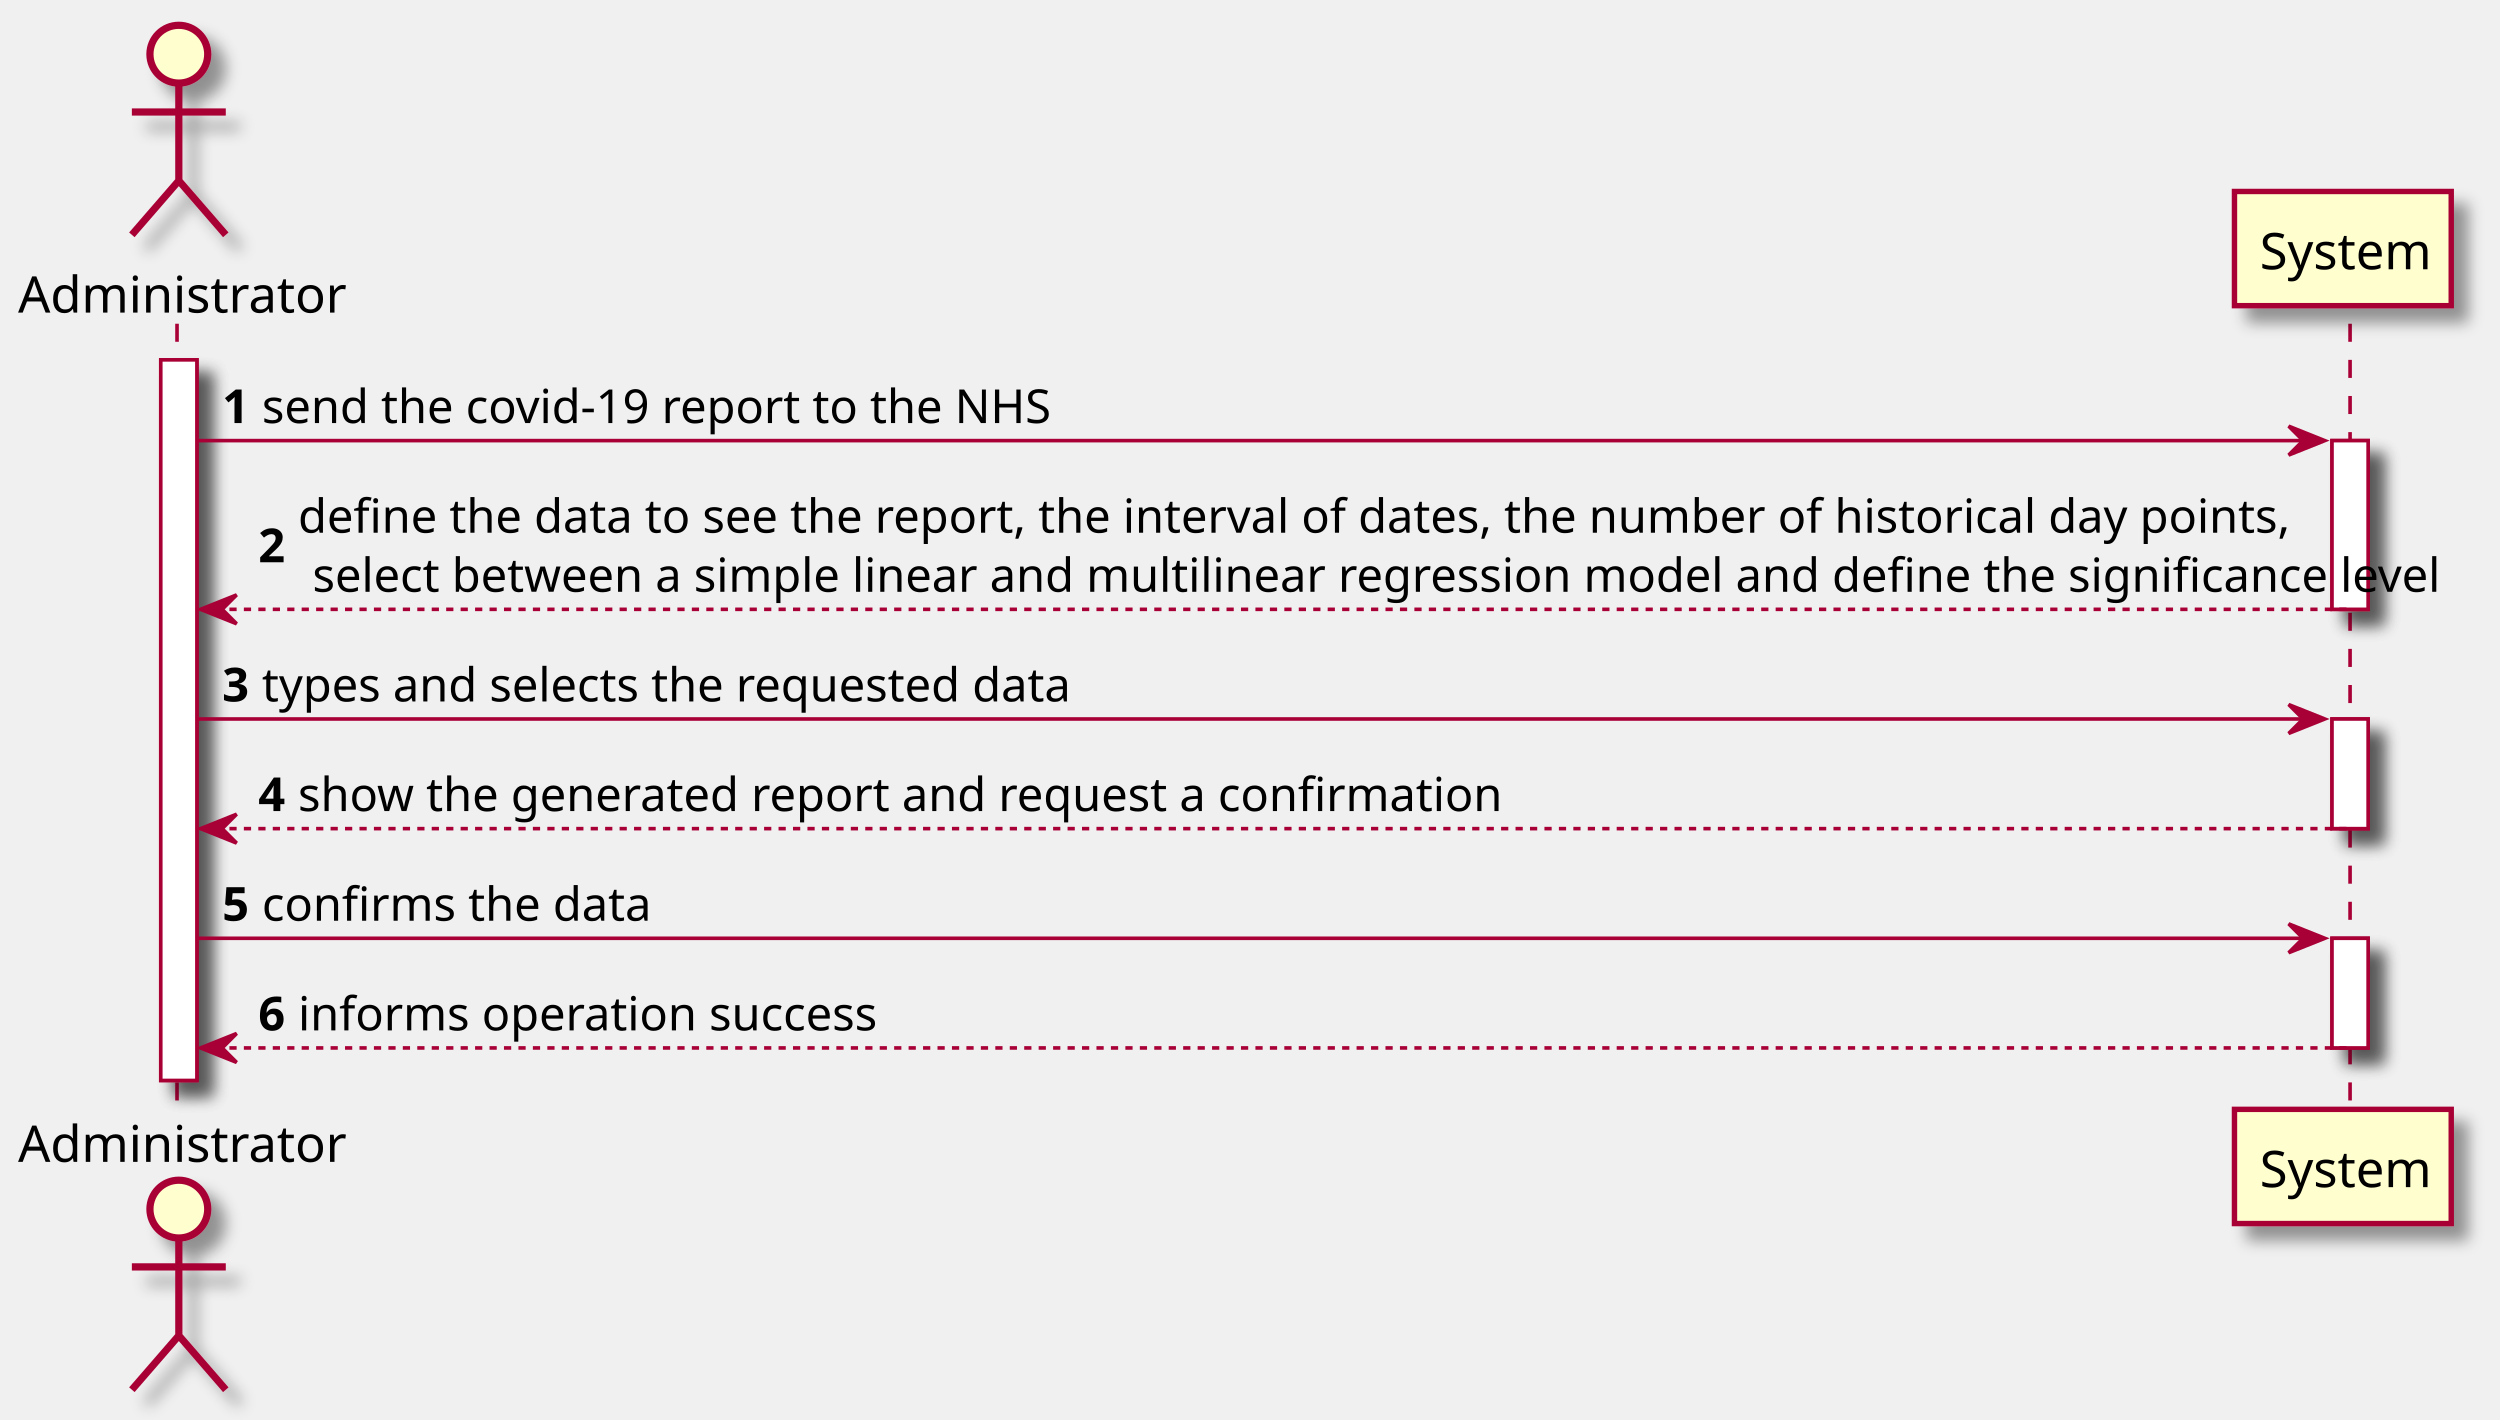
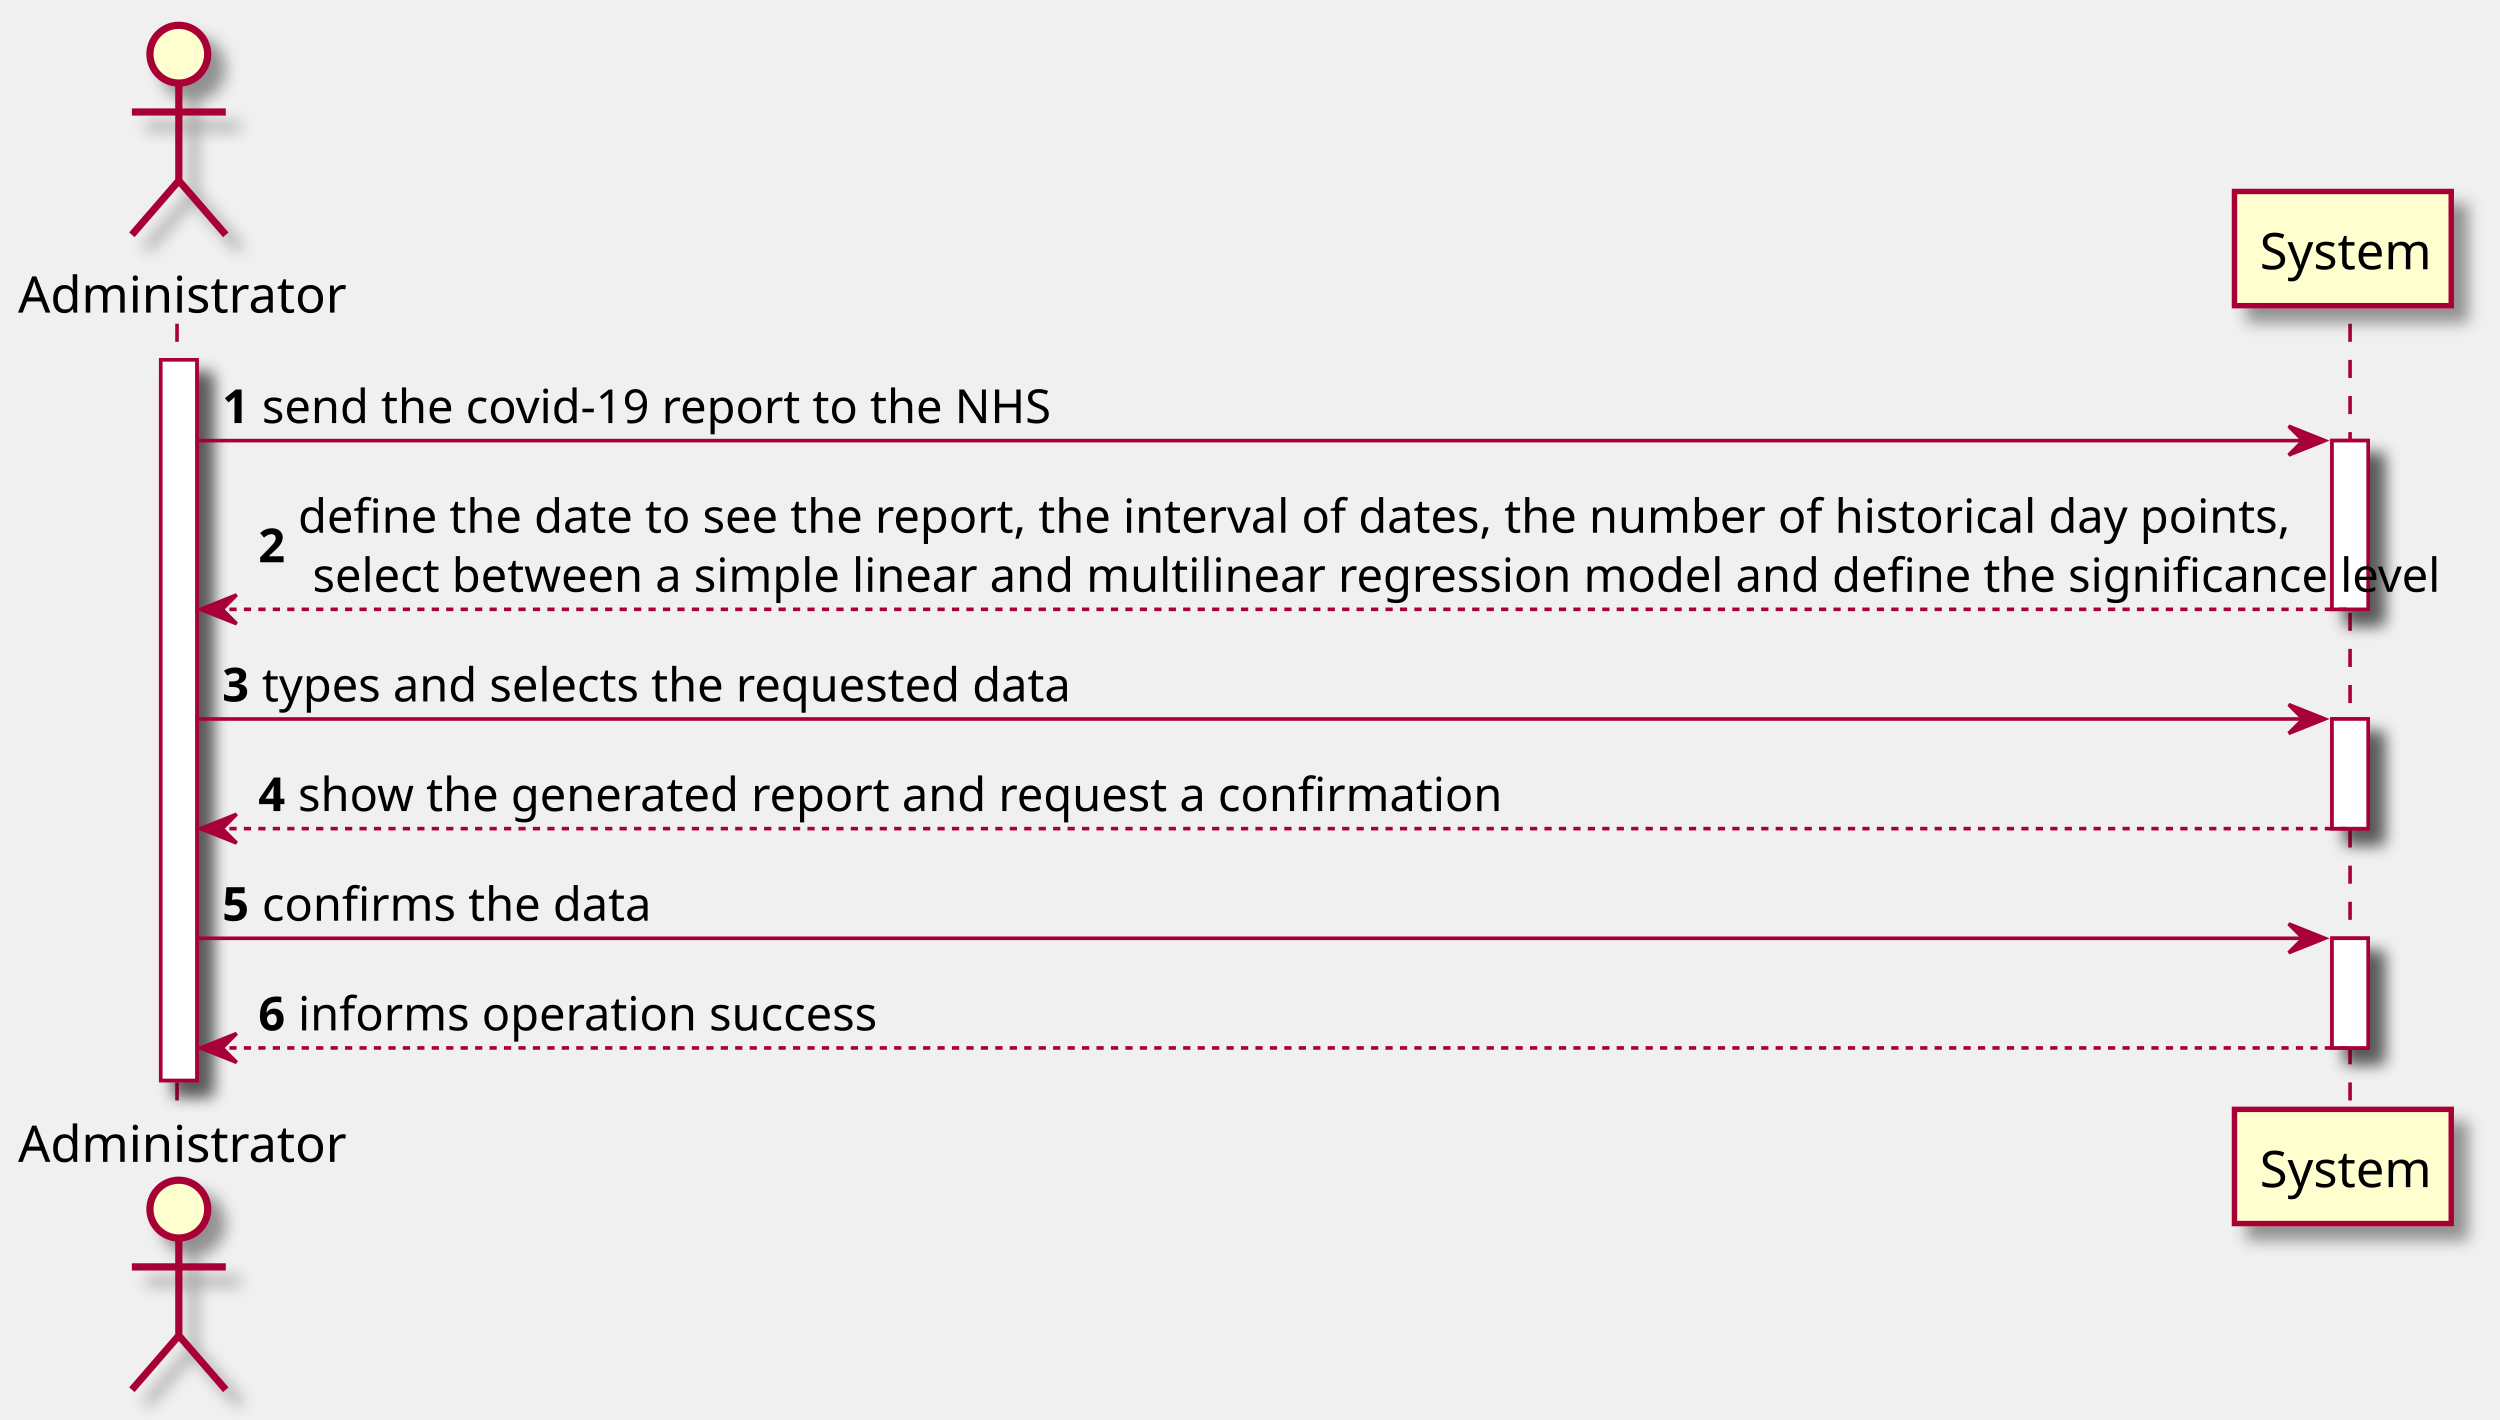
<svg xmlns="http://www.w3.org/2000/svg" contentScriptType="application/ecmascript" contentStyleType="text/css" height="393px" preserveAspectRatio="none" style="width:692px;height:393px;" version="1.1" viewBox="0 0 692 393" width="692px" zoomAndPan="magnify">
  <defs>
-     <filter height="300%" id="f1pl11oalj5xd5" width="300%" x="-1" y="-1">
+     <filter height="300%" id="f1s9iuyzqnwcsz" width="300%" x="-1" y="-1">
      <feGaussianBlur result="blurOut" stdDeviation="2.0" />
      <feColorMatrix in="blurOut" result="blurOut2" type="matrix" values="0 0 0 0 0 0 0 0 0 0 0 0 0 0 0 0 0 0 .4 0" />
      <feOffset dx="4.0" dy="4.0" in="blurOut2" result="blurOut3" />
      <feBlend in="SourceGraphic" in2="blurOut3" mode="normal" />
    </filter>
  </defs>
  <g>
-     <rect fill="#FFFFFF" filter="url(#f1pl11oalj5xd5)" height="199.461" style="stroke:#A80036;stroke-width:1.0;" width="10" x="44.5" y="99.609" />
-     <rect fill="#FFFFFF" filter="url(#f1pl11oalj5xd5)" height="46.703" style="stroke:#A80036;stroke-width:1.0;" width="10" x="645.5" y="121.961" />
-     <rect fill="#FFFFFF" filter="url(#f1pl11oalj5xd5)" height="30.352" style="stroke:#A80036;stroke-width:1.0;" width="10" x="645.5" y="199.016" />
-     <rect fill="#FFFFFF" filter="url(#f1pl11oalj5xd5)" height="30.352" style="stroke:#A80036;stroke-width:1.0;" width="10" x="645.5" y="259.719" />
+     <rect fill="#FFFFFF" filter="url(#f1s9iuyzqnwcsz)" height="199.461" style="stroke:#A80036;stroke-width:1.0;" width="10" x="44.5" y="99.609" />
+     <rect fill="#FFFFFF" filter="url(#f1s9iuyzqnwcsz)" height="46.703" style="stroke:#A80036;stroke-width:1.0;" width="10" x="645.5" y="121.961" />
+     <rect fill="#FFFFFF" filter="url(#f1s9iuyzqnwcsz)" height="30.352" style="stroke:#A80036;stroke-width:1.0;" width="10" x="645.5" y="199.016" />
+     <rect fill="#FFFFFF" filter="url(#f1s9iuyzqnwcsz)" height="30.352" style="stroke:#A80036;stroke-width:1.0;" width="10" x="645.5" y="259.719" />
    <line style="stroke:#A80036;stroke-width:1.0;stroke-dasharray:5.0,5.0;" x1="49" x2="49" y1="89.609" y2="308.07" />
    <line style="stroke:#A80036;stroke-width:1.0;stroke-dasharray:5.0,5.0;" x1="650.5" x2="650.5" y1="89.609" y2="308.07" />
    <text fill="#000000" font-family="sans-serif" font-size="14" lengthAdjust="spacing" textLength="83" x="5" y="86.533">Administrator</text>
-     <ellipse cx="49.5" cy="15" fill="#FEFECE" filter="url(#f1pl11oalj5xd5)" rx="8" ry="8" style="stroke:#A80036;stroke-width:2.0;" />
-     <path d="M49.5,23 L49.5,50 M36.5,31 L62.5,31 M49.5,50 L36.5,65 M49.5,50 L62.5,65 " fill="none" filter="url(#f1pl11oalj5xd5)" style="stroke:#A80036;stroke-width:2.0;" />
+     <ellipse cx="49.5" cy="15" fill="#FEFECE" filter="url(#f1s9iuyzqnwcsz)" rx="8" ry="8" style="stroke:#A80036;stroke-width:2.0;" />
+     <path d="M49.5,23 L49.5,50 M36.5,31 L62.5,31 M49.5,50 L36.5,65 M49.5,50 L62.5,65 " fill="none" filter="url(#f1s9iuyzqnwcsz)" style="stroke:#A80036;stroke-width:2.0;" />
    <text fill="#000000" font-family="sans-serif" font-size="14" lengthAdjust="spacing" textLength="83" x="5" y="321.603">Administrator</text>
-     <ellipse cx="49.5" cy="334.68" fill="#FEFECE" filter="url(#f1pl11oalj5xd5)" rx="8" ry="8" style="stroke:#A80036;stroke-width:2.0;" />
-     <path d="M49.5,342.68 L49.5,369.68 M36.5,350.68 L62.5,350.68 M49.5,369.68 L36.5,384.68 M49.5,369.68 L62.5,384.68 " fill="none" filter="url(#f1pl11oalj5xd5)" style="stroke:#A80036;stroke-width:2.0;" />
-     <rect fill="#FEFECE" filter="url(#f1pl11oalj5xd5)" height="31.609" style="stroke:#A80036;stroke-width:1.5;" width="60" x="618.5" y="53" />
+     <ellipse cx="49.5" cy="334.68" fill="#FEFECE" filter="url(#f1s9iuyzqnwcsz)" rx="8" ry="8" style="stroke:#A80036;stroke-width:2.0;" />
+     <path d="M49.5,342.68 L49.5,369.68 M36.5,350.68 L62.5,350.68 M49.5,369.68 L36.5,384.68 M49.5,369.68 L62.5,384.68 " fill="none" filter="url(#f1s9iuyzqnwcsz)" style="stroke:#A80036;stroke-width:2.0;" />
+     <rect fill="#FEFECE" filter="url(#f1s9iuyzqnwcsz)" height="31.609" style="stroke:#A80036;stroke-width:1.5;" width="60" x="618.5" y="53" />
    <text fill="#000000" font-family="sans-serif" font-size="14" lengthAdjust="spacing" textLength="46" x="625.5" y="74.533">System</text>
-     <rect fill="#FEFECE" filter="url(#f1pl11oalj5xd5)" height="31.609" style="stroke:#A80036;stroke-width:1.5;" width="60" x="618.5" y="307.07" />
+     <rect fill="#FEFECE" filter="url(#f1s9iuyzqnwcsz)" height="31.609" style="stroke:#A80036;stroke-width:1.5;" width="60" x="618.5" y="307.07" />
    <text fill="#000000" font-family="sans-serif" font-size="14" lengthAdjust="spacing" textLength="46" x="625.5" y="328.603">System</text>
-     <rect fill="#FFFFFF" filter="url(#f1pl11oalj5xd5)" height="199.461" style="stroke:#A80036;stroke-width:1.0;" width="10" x="44.5" y="99.609" />
-     <rect fill="#FFFFFF" filter="url(#f1pl11oalj5xd5)" height="46.703" style="stroke:#A80036;stroke-width:1.0;" width="10" x="645.5" y="121.961" />
-     <rect fill="#FFFFFF" filter="url(#f1pl11oalj5xd5)" height="30.352" style="stroke:#A80036;stroke-width:1.0;" width="10" x="645.5" y="199.016" />
-     <rect fill="#FFFFFF" filter="url(#f1pl11oalj5xd5)" height="30.352" style="stroke:#A80036;stroke-width:1.0;" width="10" x="645.5" y="259.719" />
+     <rect fill="#FFFFFF" filter="url(#f1s9iuyzqnwcsz)" height="199.461" style="stroke:#A80036;stroke-width:1.0;" width="10" x="44.5" y="99.609" />
+     <rect fill="#FFFFFF" filter="url(#f1s9iuyzqnwcsz)" height="46.703" style="stroke:#A80036;stroke-width:1.0;" width="10" x="645.5" y="121.961" />
+     <rect fill="#FFFFFF" filter="url(#f1s9iuyzqnwcsz)" height="30.352" style="stroke:#A80036;stroke-width:1.0;" width="10" x="645.5" y="199.016" />
+     <rect fill="#FFFFFF" filter="url(#f1s9iuyzqnwcsz)" height="30.352" style="stroke:#A80036;stroke-width:1.0;" width="10" x="645.5" y="259.719" />
    <polygon fill="#A80036" points="633.5,117.961,643.5,121.961,633.5,125.961,637.5,121.961" style="stroke:#A80036;stroke-width:1.0;" />
    <line style="stroke:#A80036;stroke-width:1.0;" x1="54.5" x2="639.5" y1="121.961" y2="121.961" />
    <text fill="#000000" font-family="sans-serif" font-size="13" font-weight="bold" lengthAdjust="spacing" textLength="7" x="61.5" y="117.105">1</text>
    <text fill="#000000" font-family="sans-serif" font-size="13" lengthAdjust="spacing" textLength="206" x="72.5" y="117.105">send the covid-19 report to the NHS</text>
    <polygon fill="#A80036" points="65.5,164.664,55.5,168.664,65.5,172.664,61.5,168.664" style="stroke:#A80036;stroke-width:1.0;" />
    <line style="stroke:#A80036;stroke-width:1.0;stroke-dasharray:2.0,2.0;" x1="59.5" x2="649.5" y1="168.664" y2="168.664" />
    <text fill="#000000" font-family="sans-serif" font-size="13" font-weight="bold" lengthAdjust="spacing" textLength="7" x="71.5" y="155.632">2</text>
-     <text fill="#000000" font-family="sans-serif" font-size="13" lengthAdjust="spacing" textLength="515" x="82.5" y="147.456">define the data to see the report, the interval of dates, the number of historical day points,</text>
+     <text fill="#000000" font-family="sans-serif" font-size="13" lengthAdjust="spacing" textLength="515" x="82.5" y="147.456">define the date to see the report, the interval of dates, the number of historical day points,</text>
    <text fill="#000000" font-family="sans-serif" font-size="13" lengthAdjust="spacing" textLength="552" x="86.5" y="163.808">select between a simple linear and multilinear regression model and define the significance level</text>
    <polygon fill="#A80036" points="633.5,195.016,643.5,199.016,633.5,203.016,637.5,199.016" style="stroke:#A80036;stroke-width:1.0;" />
    <line style="stroke:#A80036;stroke-width:1.0;" x1="54.5" x2="639.5" y1="199.016" y2="199.016" />
    <text fill="#000000" font-family="sans-serif" font-size="13" font-weight="bold" lengthAdjust="spacing" textLength="7" x="61.5" y="194.159">3</text>
    <text fill="#000000" font-family="sans-serif" font-size="13" lengthAdjust="spacing" textLength="215" x="72.5" y="194.159">types and selects the requested data</text>
    <polygon fill="#A80036" points="65.5,225.367,55.5,229.367,65.5,233.367,61.5,229.367" style="stroke:#A80036;stroke-width:1.0;" />
    <line style="stroke:#A80036;stroke-width:1.0;stroke-dasharray:2.0,2.0;" x1="59.5" x2="649.5" y1="229.367" y2="229.367" />
    <text fill="#000000" font-family="sans-serif" font-size="13" font-weight="bold" lengthAdjust="spacing" textLength="7" x="71.5" y="224.511">4</text>
    <text fill="#000000" font-family="sans-serif" font-size="13" lengthAdjust="spacing" textLength="307" x="82.5" y="224.511">show the generated report and request a confirmation</text>
    <polygon fill="#A80036" points="633.5,255.719,643.5,259.719,633.5,263.719,637.5,259.719" style="stroke:#A80036;stroke-width:1.0;" />
    <line style="stroke:#A80036;stroke-width:1.0;" x1="54.5" x2="639.5" y1="259.719" y2="259.719" />
    <text fill="#000000" font-family="sans-serif" font-size="13" font-weight="bold" lengthAdjust="spacing" textLength="7" x="61.5" y="254.862">5</text>
    <text fill="#000000" font-family="sans-serif" font-size="13" lengthAdjust="spacing" textLength="100" x="72.5" y="254.862">confirms the data</text>
    <polygon fill="#A80036" points="65.5,286.07,55.5,290.07,65.5,294.07,61.5,290.07" style="stroke:#A80036;stroke-width:1.0;" />
    <line style="stroke:#A80036;stroke-width:1.0;stroke-dasharray:2.0,2.0;" x1="59.5" x2="649.5" y1="290.07" y2="290.07" />
    <text fill="#000000" font-family="sans-serif" font-size="13" font-weight="bold" lengthAdjust="spacing" textLength="7" x="71.5" y="285.214">6</text>
    <text fill="#000000" font-family="sans-serif" font-size="13" lengthAdjust="spacing" textLength="152" x="82.5" y="285.214">informs operation success</text>
  </g>
</svg>
